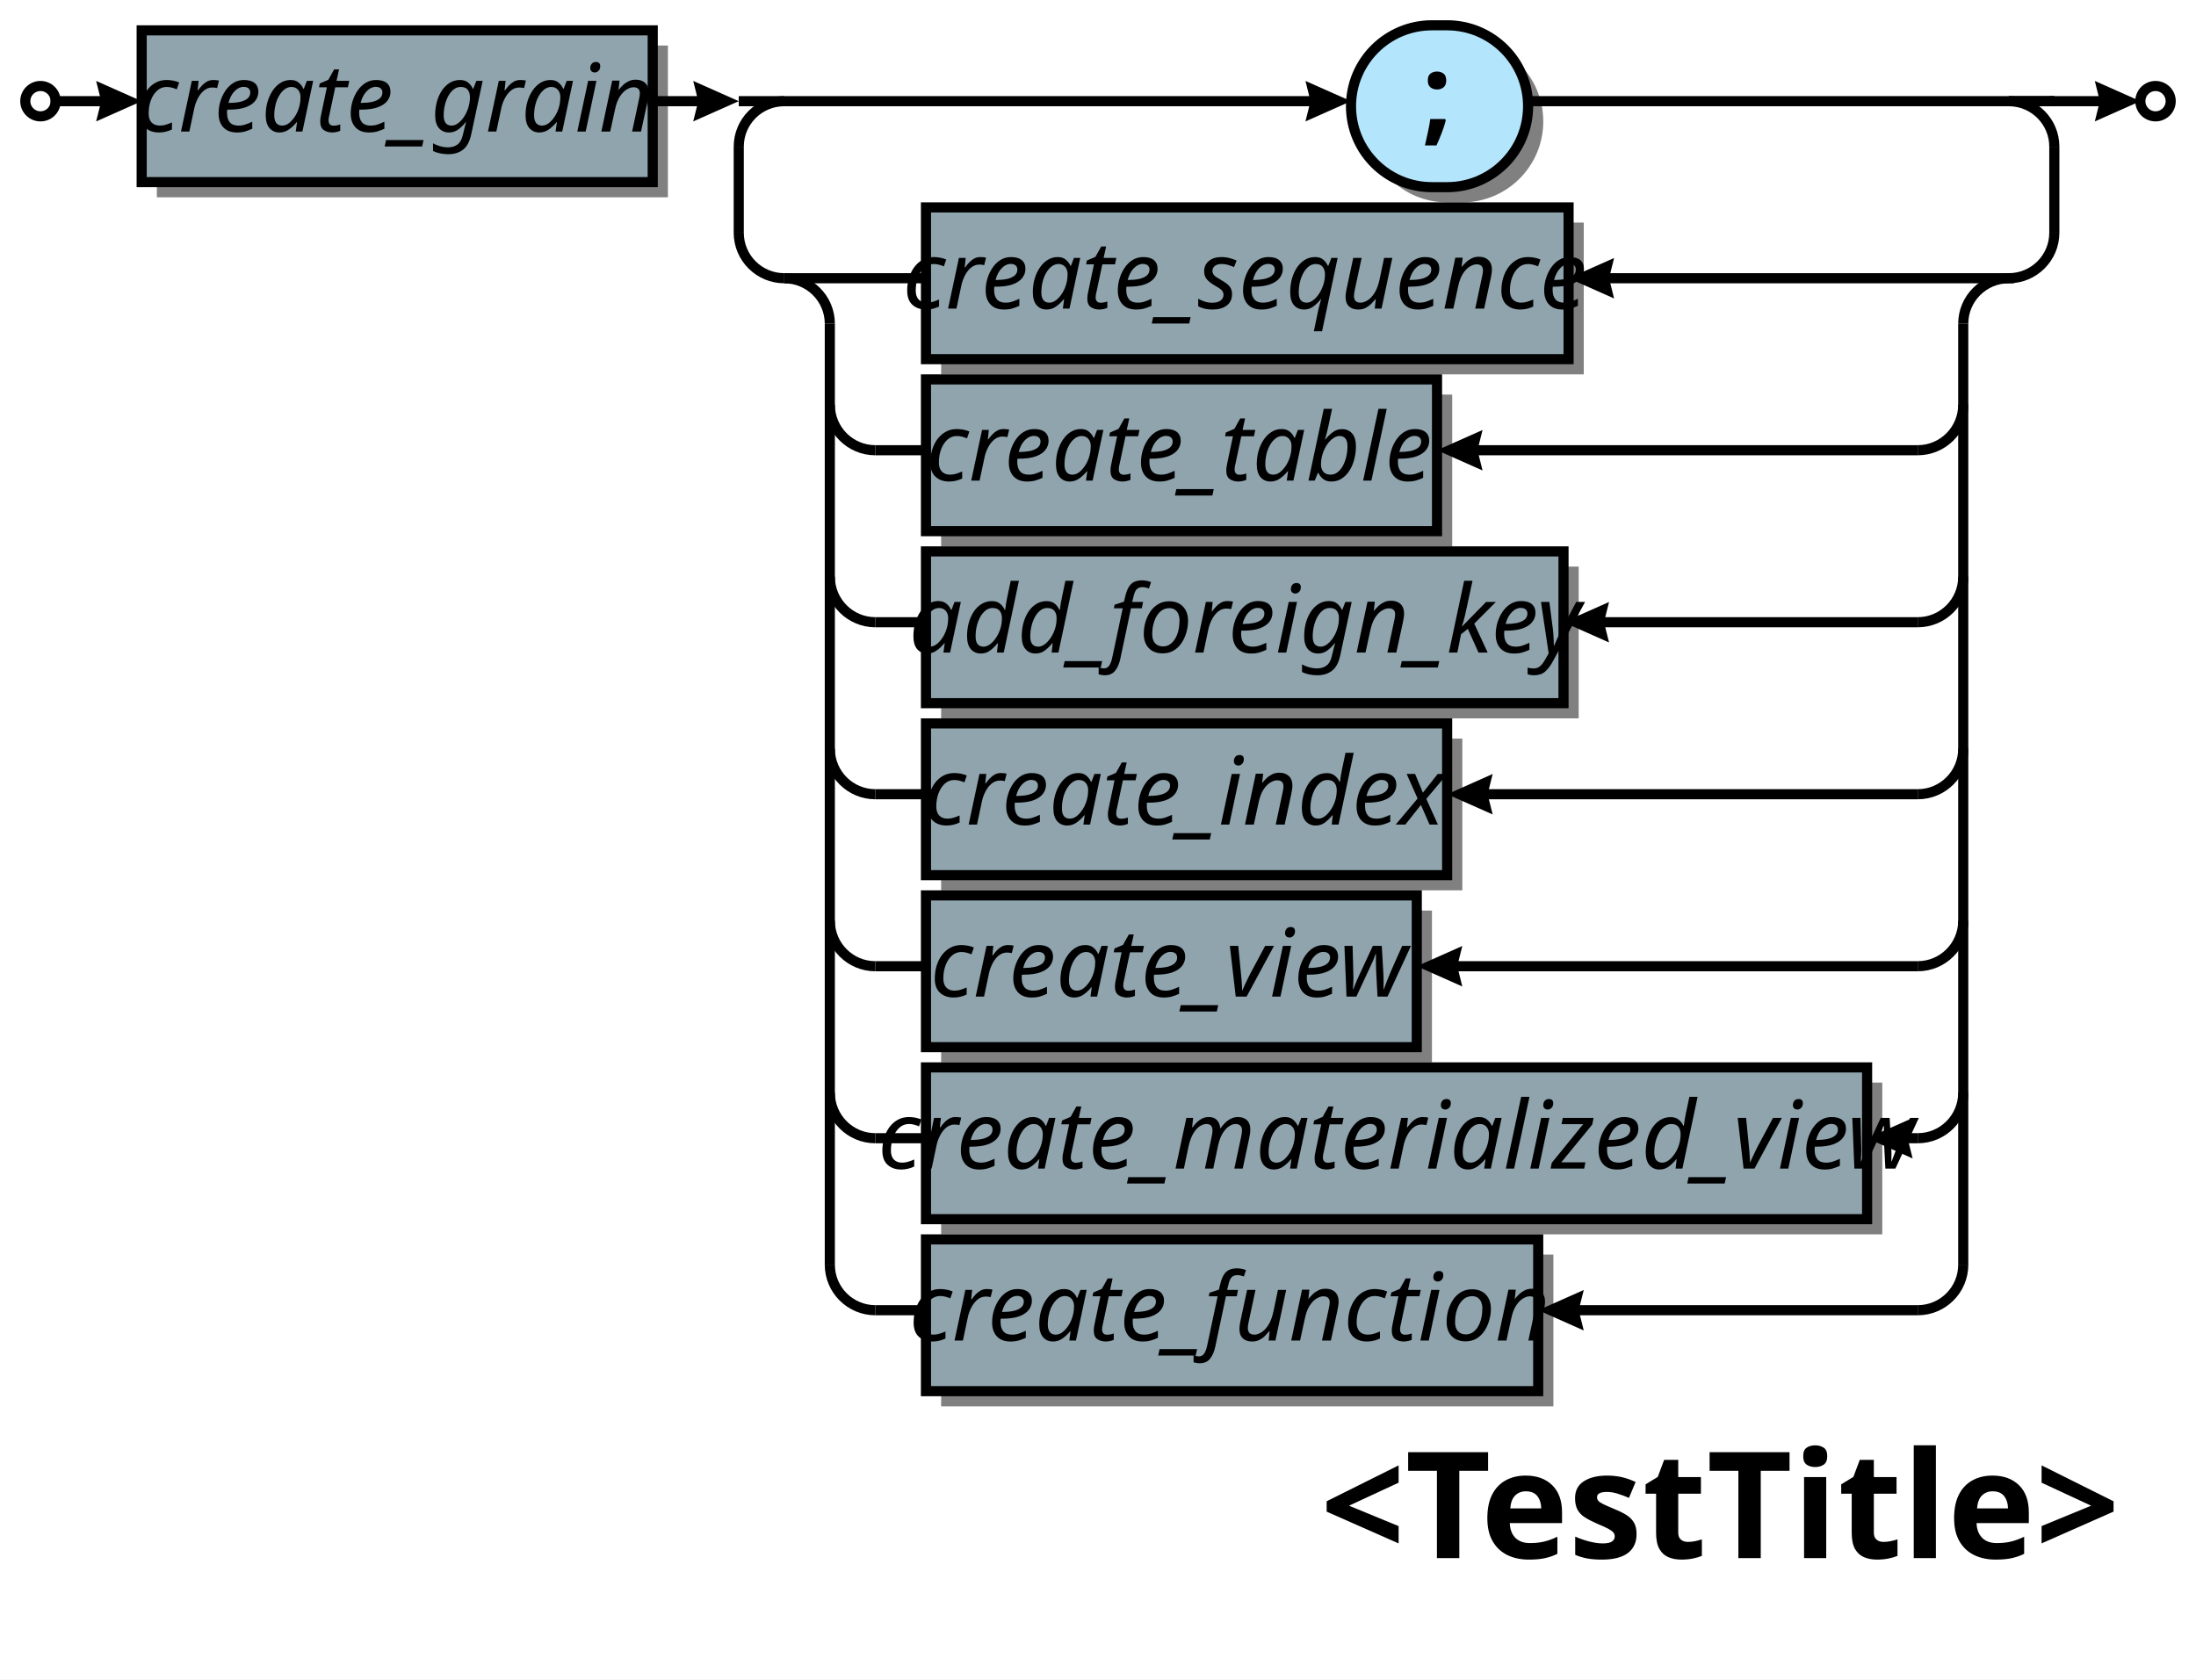
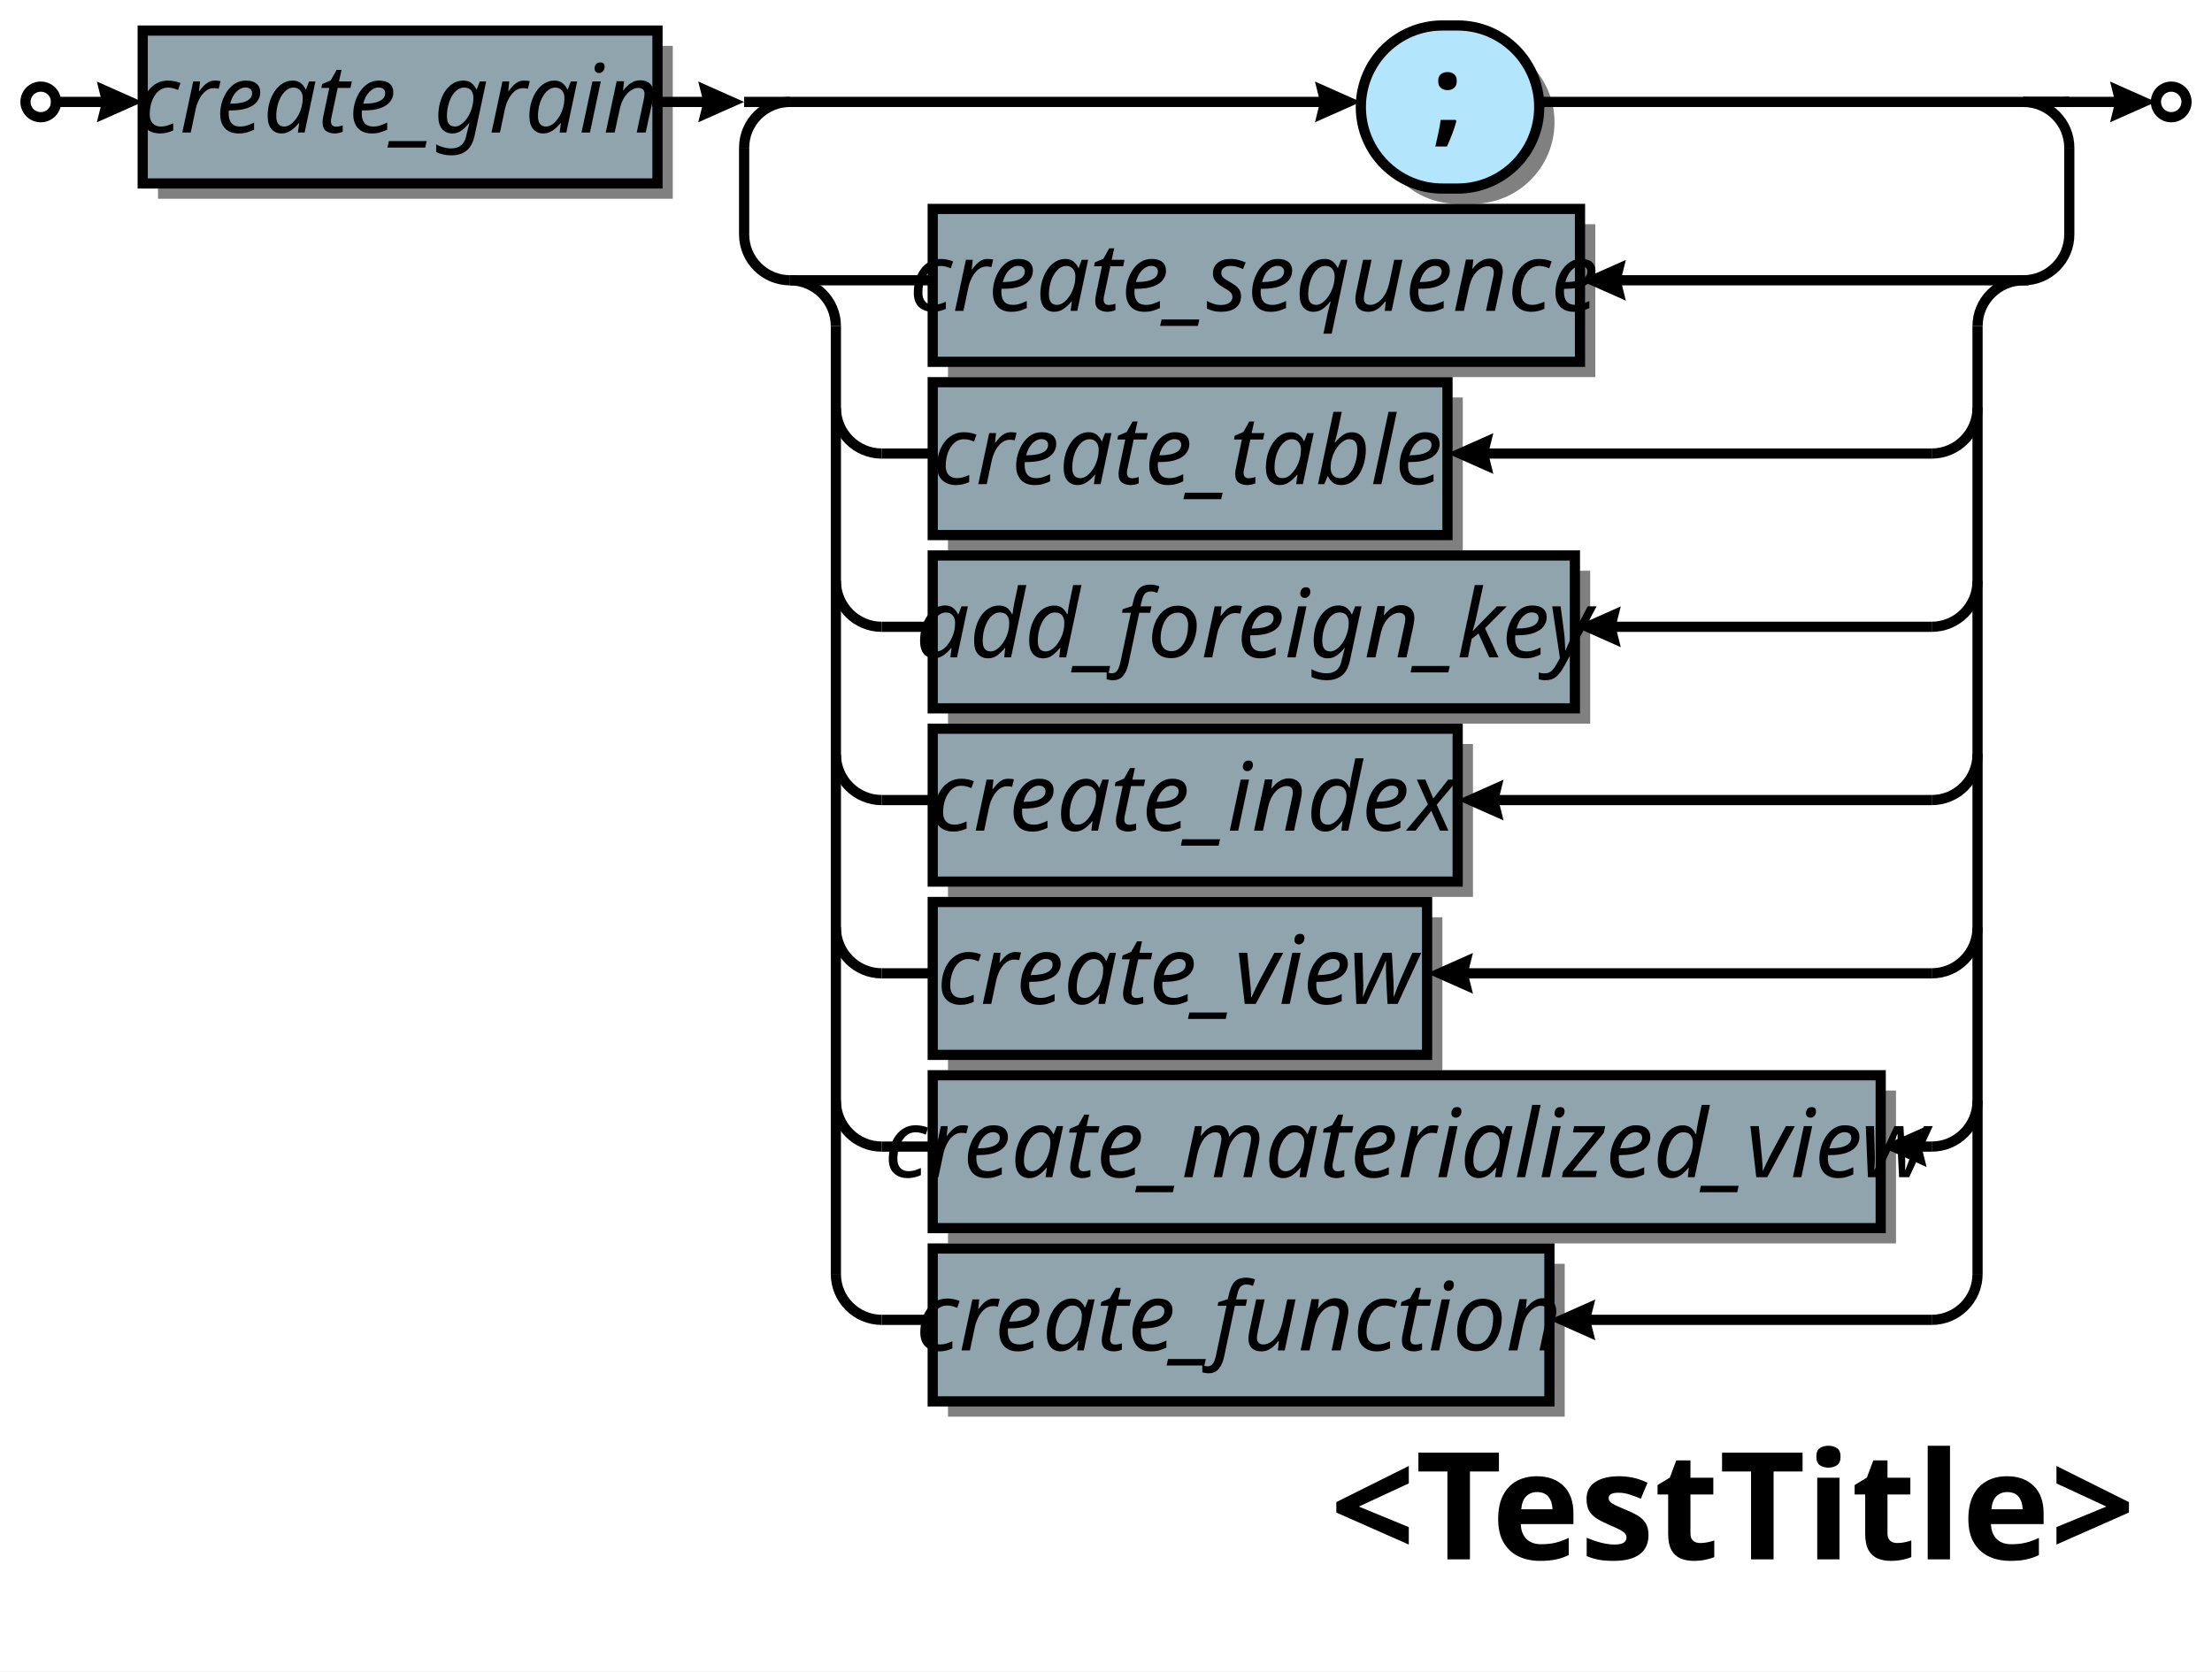
- <svg xmlns="http://www.w3.org/2000/svg" xml:space="preserve" width="434" height="332" version="1.1">
+ <svg xmlns="http://www.w3.org/2000/svg" xml:space="preserve" width="434" height="328" version="1.1">
  <style type="text/css">

.title_font {fill:#000000; text-anchor:end;
font-family:PT Sans Bold; font-size:22pt; font-weight:bold; font-style:normal; }
.token_font {fill:#000000; text-anchor:middle;
font-family:PT Sans Bold; font-size:16pt; font-weight:bold; font-style:normal; }
.box_font {fill:#000000; text-anchor:middle;
font-family:PT Sans Italic; font-size:14pt; font-weight:normal; font-style:italic; }
.bubble_font {fill:#000000; text-anchor:middle;
font-family:PT Sans Bold; font-size:14pt; font-weight:bold; font-style:normal; }
.hex_font {fill:#000000; text-anchor:middle;
font-family:PT Sans Bold; font-size:14pt; font-weight:bold; font-style:normal; }
.label {fill: #000; text-anchor:middle; font-size:16pt; font-weight:bold; font-family:Sans;}
.link {fill: #0D47A1;}
.link:hover {fill: #0D47A1; text-decoration:underline;}
.link:visited {fill: #4A148C;}

</style>
  <defs>
    <marker id="arrow" markerWidth="5" markerHeight="4" refX="2.5" refY="2" orient="auto" markerUnits="strokeWidth">
      <path d="M0,0 L0.5,2 L0,4 L4.5,2 z" fill="#000000" />
    </marker>
  </defs>
  <rect width="100%" height="100%" fill="white" />
  <circle cx="8" cy="20" r="3" stroke="#000000" stroke-width="2" fill="#ffffff" />
  <rect x="31" y="9" width="101" height="30" fill="#000000" fill-opacity="0.498" />
  <rect x="28" y="6" width="101" height="30" stroke="#000000" stroke-width="2" fill="#90a4ae" fill-opacity="1.0" />
  <text class="box_font" x="78" y="26">create_grain</text>
  <path d="M286,40 A16,16 0 0,1 286,8 H289 A16,16 0 0,1 289,40 z" fill="#000000" fill-opacity="0.498" />
  <path d="M283,37 A16,16 0 0,1 283,5 H286 A16,16 0 0,1 286,37 z" stroke="#000000" stroke-width="2" fill="#b3e5fc" fill-opacity="1.0" />
  <text class="token_font" x="284" y="26">;</text>
  <rect x="186" y="44" width="127" height="30" fill="#000000" fill-opacity="0.498" />
  <rect x="183" y="41" width="127" height="30" stroke="#000000" stroke-width="2" fill="#90a4ae" fill-opacity="1.0" />
  <text class="box_font" x="246" y="61">create_sequence</text>
  <rect x="186" y="78" width="101" height="30" fill="#000000" fill-opacity="0.498" />
  <rect x="183" y="75" width="101" height="30" stroke="#000000" stroke-width="2" fill="#90a4ae" fill-opacity="1.0" />
  <text class="box_font" x="233" y="95">create_table</text>
  <rect x="186" y="112" width="126" height="30" fill="#000000" fill-opacity="0.498" />
  <rect x="183" y="109" width="126" height="30" stroke="#000000" stroke-width="2" fill="#90a4ae" fill-opacity="1.0" />
  <text class="box_font" x="246" y="129">add_foreign_key</text>
  <rect x="186" y="146" width="103" height="30" fill="#000000" fill-opacity="0.498" />
  <rect x="183" y="143" width="103" height="30" stroke="#000000" stroke-width="2" fill="#90a4ae" fill-opacity="1.0" />
  <text class="box_font" x="234" y="163">create_index</text>
  <rect x="186" y="180" width="97" height="30" fill="#000000" fill-opacity="0.498" />
  <rect x="183" y="177" width="97" height="30" stroke="#000000" stroke-width="2" fill="#90a4ae" fill-opacity="1.0" />
  <text class="box_font" x="231" y="197">create_view</text>
  <rect x="186" y="214" width="186" height="30" fill="#000000" fill-opacity="0.498" />
  <rect x="183" y="211" width="186" height="30" stroke="#000000" stroke-width="2" fill="#90a4ae" fill-opacity="1.0" />
  <text class="box_font" x="276" y="231">create_materialized_view</text>
  <rect x="186" y="248" width="121" height="30" fill="#000000" fill-opacity="0.498" />
  <rect x="183" y="245" width="121" height="30" stroke="#000000" stroke-width="2" fill="#90a4ae" fill-opacity="1.0" />
  <text class="box_font" x="243" y="265">create_function</text>
  <line x1="155" y1="55" x2="183" y2="55" stroke="#000000" stroke-width="2" />
  <line x1="398" y1="55" x2="314" y2="55" stroke="#000000" stroke-width="2" marker-end="url(#arrow)" />
  <path d="M164,64 A9,9 0 0,0 155,55" stroke="#000000" stroke-width="2" fill="none" />
  <line x1="173" y1="89" x2="183" y2="89" stroke="#000000" stroke-width="2" />
  <line x1="379" y1="89" x2="288" y2="89" stroke="#000000" stroke-width="2" marker-end="url(#arrow)" />
  <path d="M164,80 A9,9 0 0,0 173,89" stroke="#000000" stroke-width="2" fill="none" />
  <path d="M379,89 A9,9 0 0,0 388,80" stroke="#000000" stroke-width="2" fill="none" />
  <line x1="173" y1="123" x2="183" y2="123" stroke="#000000" stroke-width="2" />
  <line x1="379" y1="123" x2="313" y2="123" stroke="#000000" stroke-width="2" marker-end="url(#arrow)" />
  <path d="M164,114 A9,9 0 0,0 173,123" stroke="#000000" stroke-width="2" fill="none" />
  <path d="M379,123 A9,9 0 0,0 388,114" stroke="#000000" stroke-width="2" fill="none" />
  <line x1="173" y1="157" x2="183" y2="157" stroke="#000000" stroke-width="2" />
  <line x1="379" y1="157" x2="290" y2="157" stroke="#000000" stroke-width="2" marker-end="url(#arrow)" />
  <path d="M164,148 A9,9 0 0,0 173,157" stroke="#000000" stroke-width="2" fill="none" />
  <path d="M379,157 A9,9 0 0,0 388,148" stroke="#000000" stroke-width="2" fill="none" />
  <line x1="173" y1="191" x2="183" y2="191" stroke="#000000" stroke-width="2" />
  <line x1="379" y1="191" x2="284" y2="191" stroke="#000000" stroke-width="2" marker-end="url(#arrow)" />
  <path d="M164,182 A9,9 0 0,0 173,191" stroke="#000000" stroke-width="2" fill="none" />
  <path d="M379,191 A9,9 0 0,0 388,182" stroke="#000000" stroke-width="2" fill="none" />
  <line x1="173" y1="225" x2="183" y2="225" stroke="#000000" stroke-width="2" />
  <line x1="379" y1="225" x2="373" y2="225" stroke="#000000" stroke-width="2" marker-end="url(#arrow)" />
  <path d="M164,216 A9,9 0 0,0 173,225" stroke="#000000" stroke-width="2" fill="none" />
  <path d="M379,225 A9,9 0 0,0 388,216" stroke="#000000" stroke-width="2" fill="none" />
  <line x1="173" y1="259" x2="183" y2="259" stroke="#000000" stroke-width="2" />
  <line x1="379" y1="259" x2="308" y2="259" stroke="#000000" stroke-width="2" marker-end="url(#arrow)" />
  <path d="M164,250 A9,9 0 0,0 173,259" stroke="#000000" stroke-width="2" fill="none" />
  <path d="M379,259 A9,9 0 0,0 388,250" stroke="#000000" stroke-width="2" fill="none" />
  <path d="M397,55 A9,9 0 0,0 388,64" stroke="#000000" stroke-width="2" fill="none" />
  <line x1="164" y1="250" x2="164" y2="64" stroke="#000000" stroke-width="2" />
  <line x1="388" y1="250" x2="388" y2="64" stroke="#000000" stroke-width="2" />
  <line x1="155" y1="20" x2="263" y2="20" stroke="#000000" stroke-width="2" marker-end="url(#arrow)" />
  <line x1="302" y1="20" x2="406" y2="20" stroke="#000000" stroke-width="2" />
  <line x1="146" y1="20" x2="155" y2="20" stroke="#000000" stroke-width="2" />
  <path d="M155,20 A9,9 0 0,0 146,29" stroke="#000000" stroke-width="2" fill="none" />
  <line x1="146" y1="29" x2="146" y2="46" stroke="#000000" stroke-width="2" />
  <path d="M146,46 A9,9 0 0,0 155,55" stroke="#000000" stroke-width="2" fill="none" />
  <path d="M406,29 A9,9 0 0,0 397,20" stroke="#000000" stroke-width="2" fill="none" />
  <line x1="406" y1="29" x2="406" y2="46" stroke="#000000" stroke-width="2" />
  <path d="M397,55 A9,9 0 0,0 406,46" stroke="#000000" stroke-width="2" fill="none" />
  <line x1="397" y1="20" x2="406" y2="20" stroke="#000000" stroke-width="2" />
  <line x1="128" y1="20" x2="142" y2="20" stroke="#000000" stroke-width="2" marker-end="url(#arrow)" />
  <line x1="10" y1="20" x2="24" y2="20" stroke="#000000" stroke-width="2" marker-end="url(#arrow)" />
  <circle cx="426" cy="20" r="3" stroke="#000000" stroke-width="2" fill="#ffffff" />
  <line x1="405" y1="20" x2="419" y2="20" stroke="#000000" stroke-width="2" marker-end="url(#arrow)" />
-   <text class="title_font" x="419" y="308">&lt;TestTitle&gt;</text>
+   <text class="title_font" x="419" y="306">&lt;TestTitle&gt;</text>
</svg>
